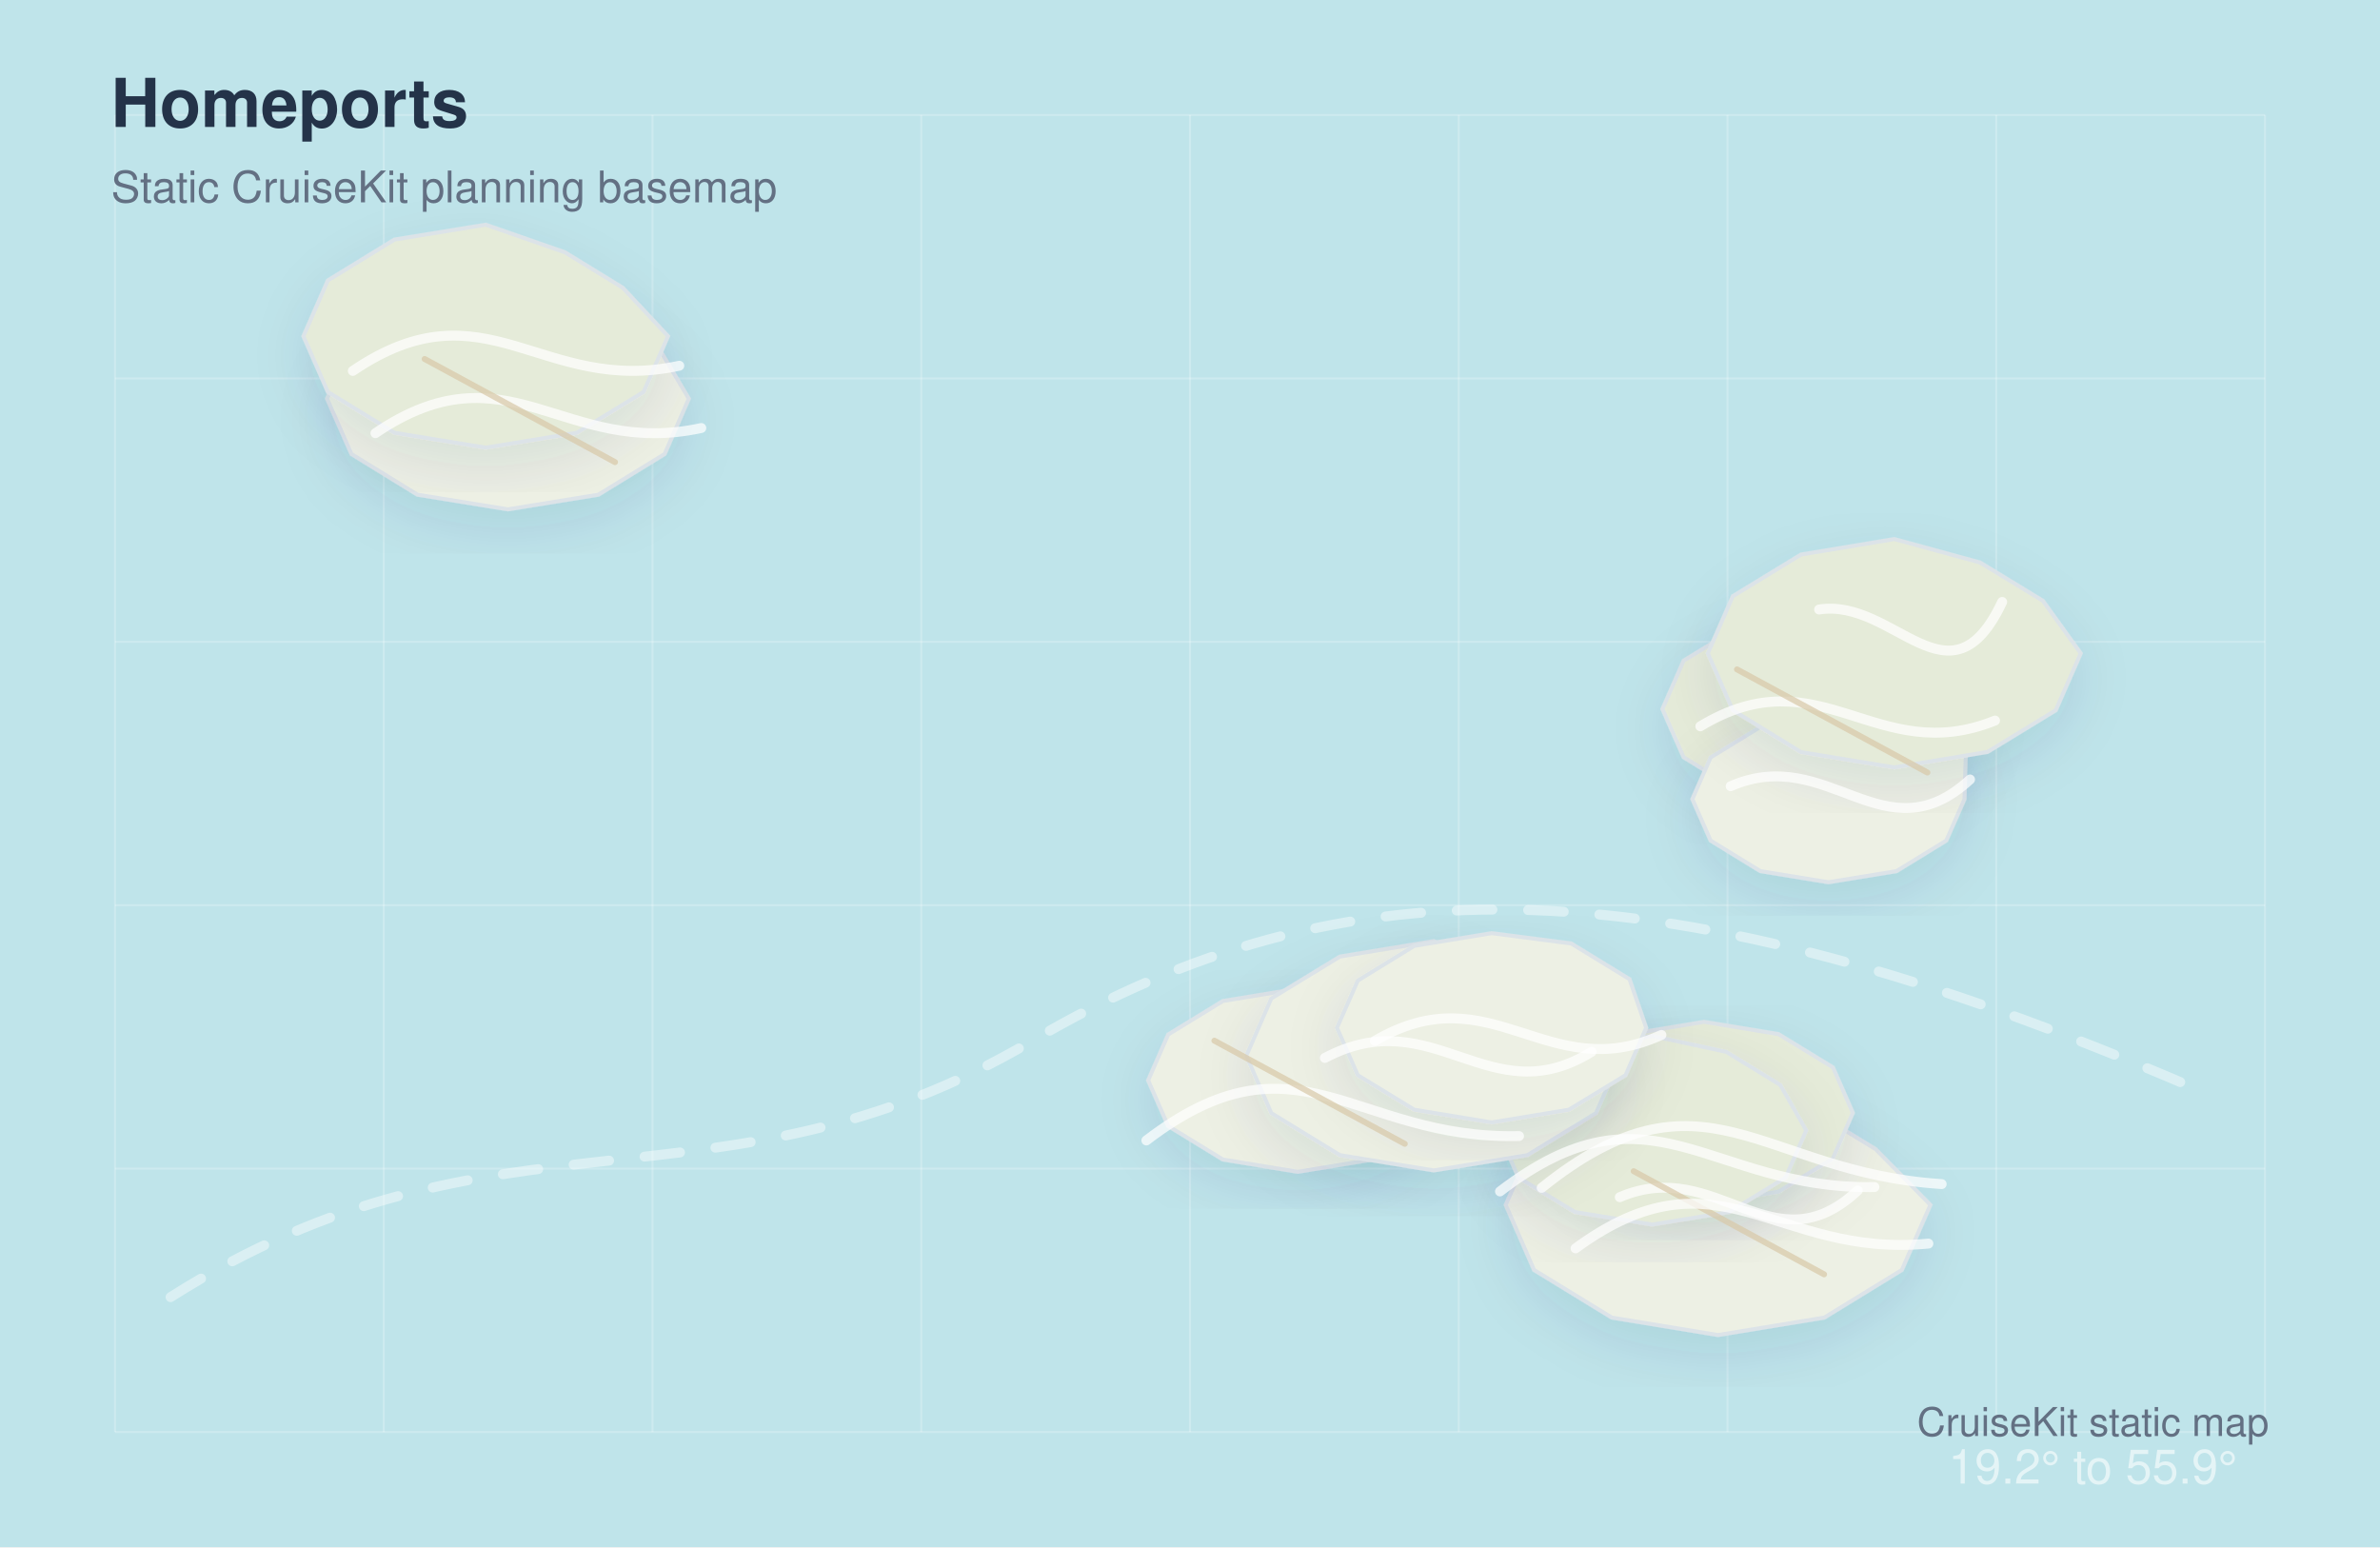
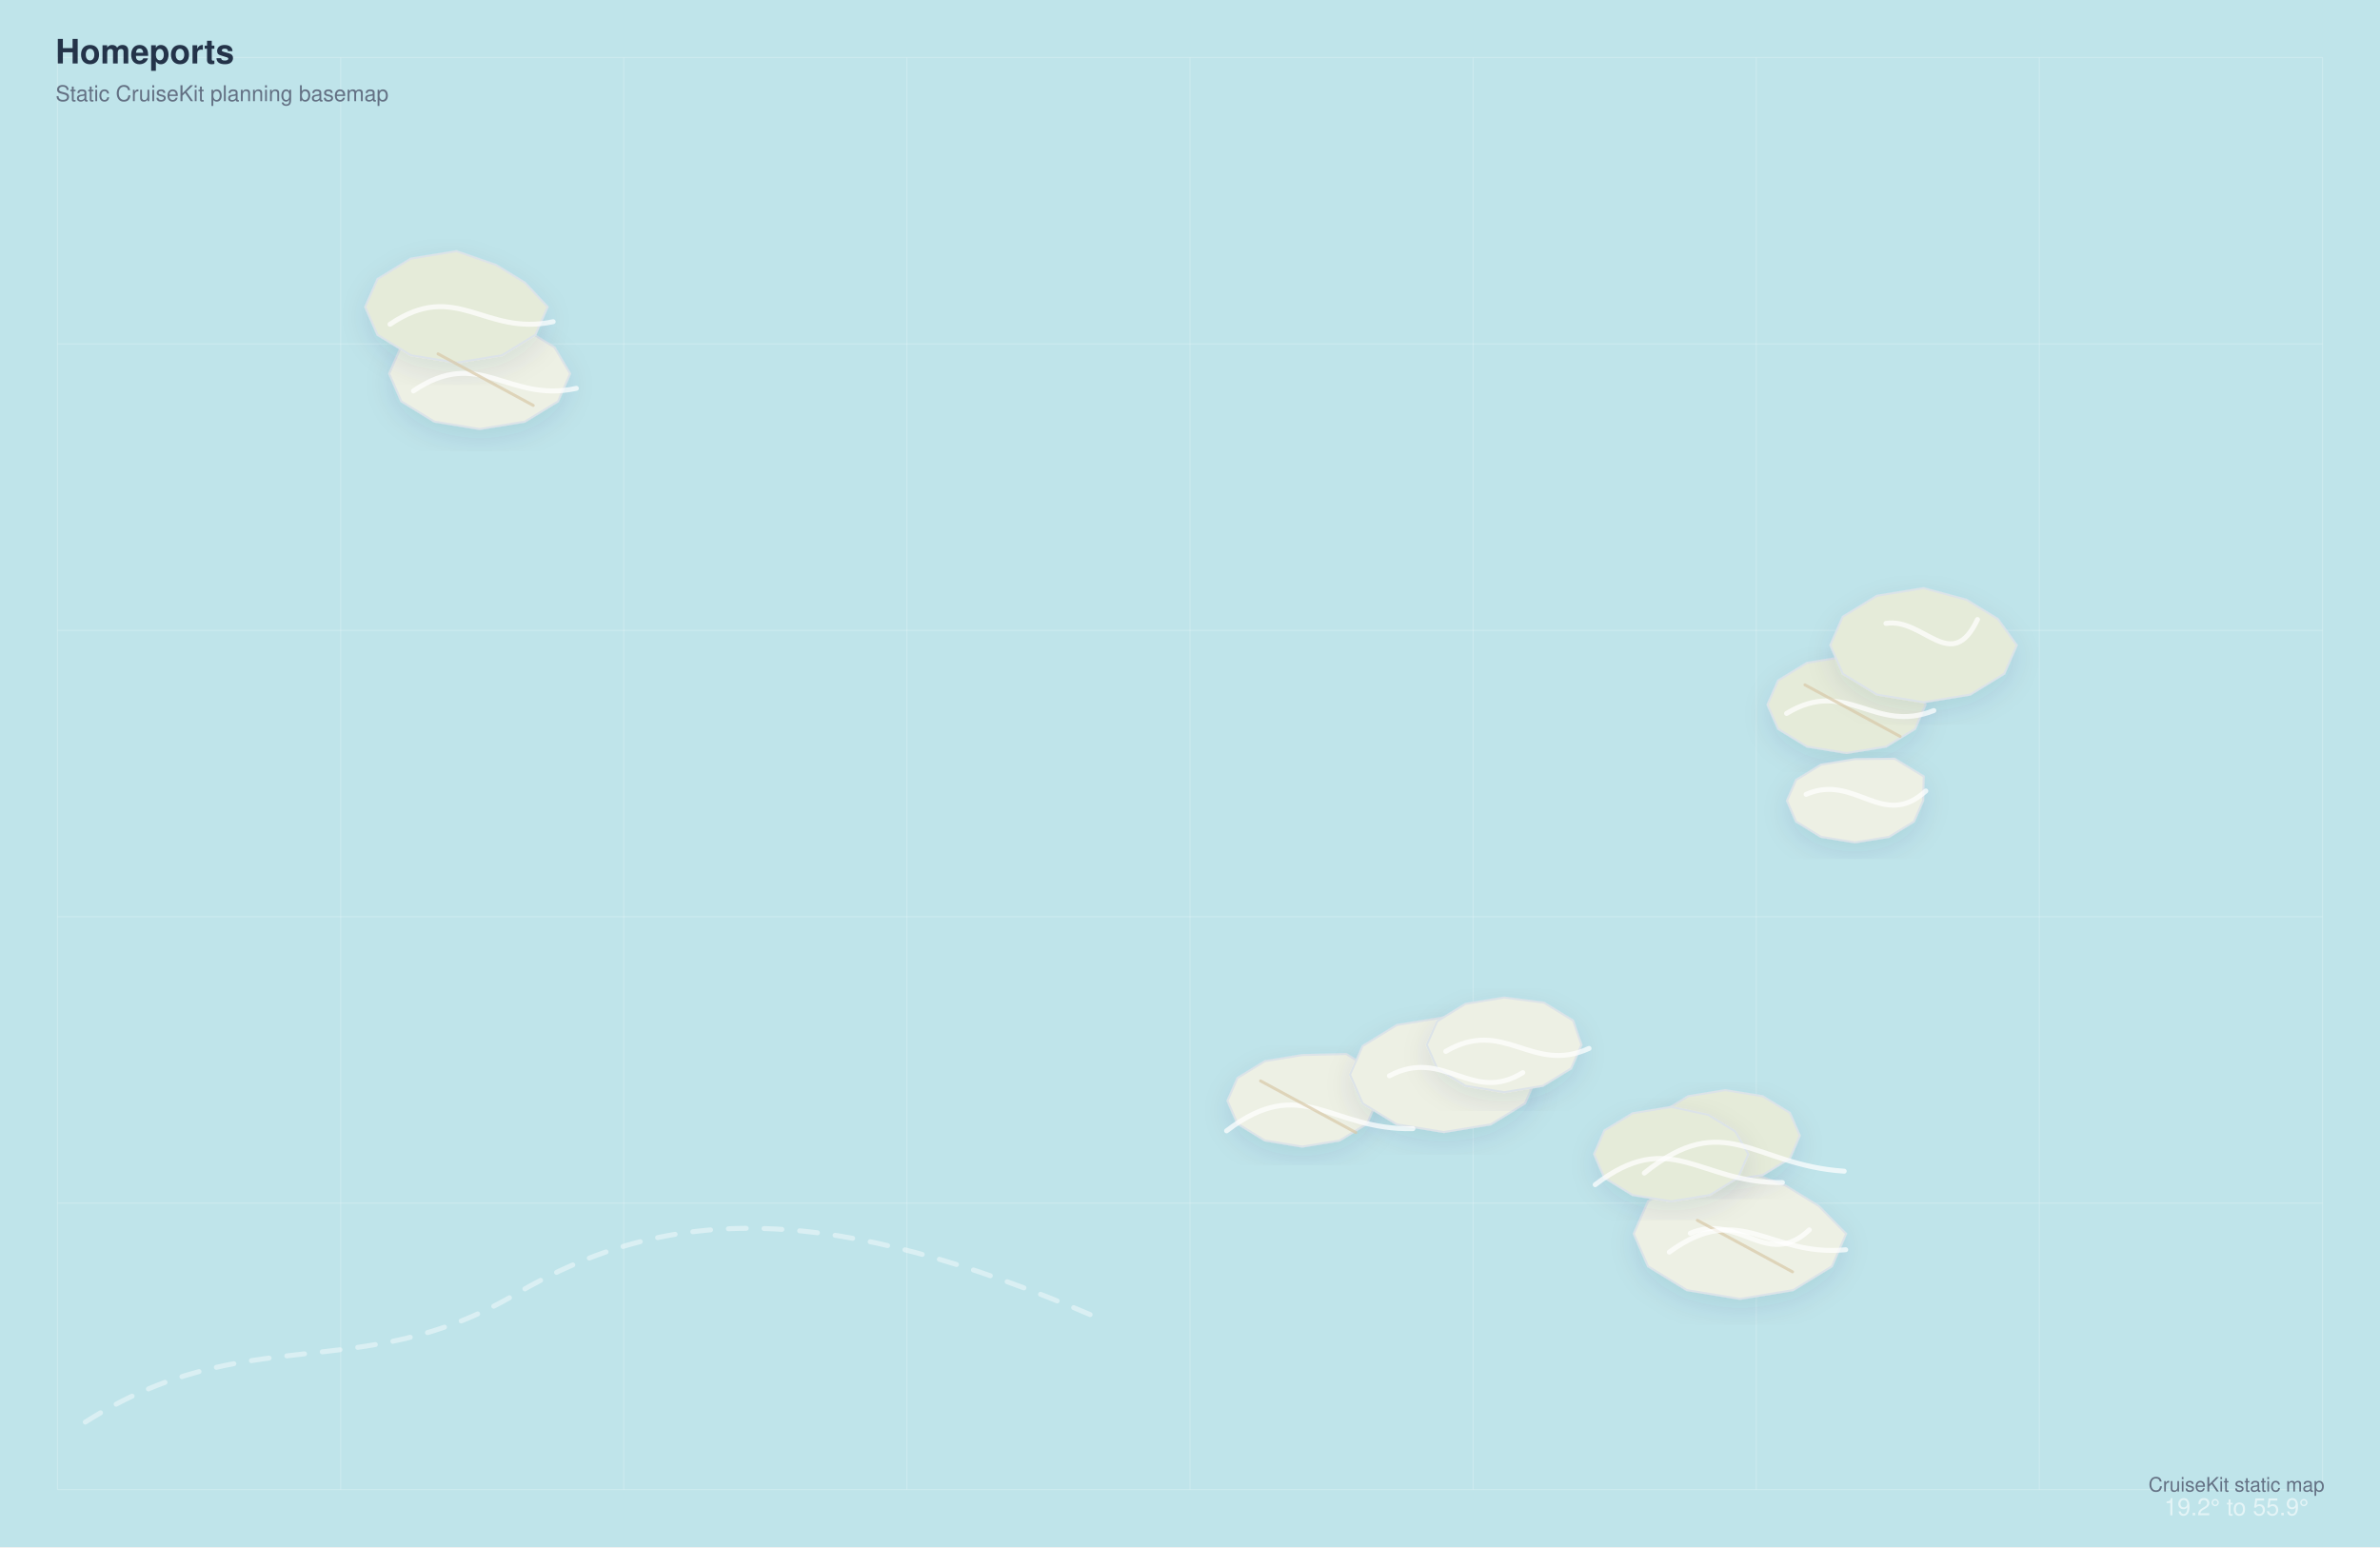
- <svg xmlns="http://www.w3.org/2000/svg" width="1200" height="780" viewBox="0 0 1200 780" role="img" aria-label="Homeports static cruise map">
+ <svg xmlns="http://www.w3.org/2000/svg" width="2400" height="1560" viewBox="0 0 2400 1560" role="img" aria-label="Homeports static cruise map">
  <defs>
    <linearGradient id="water" x1="0" y1="0" x2="1" y2="1">
      <stop offset="0" stop-color="#BFE4EA" />
      <stop offset="1" stop-color="#9BD2DD" />
    </linearGradient>
    <filter id="softShadow" x="-20%" y="-20%" width="140%" height="140%">
      <feDropShadow dx="0" dy="10" stdDeviation="14" flood-color="#23445A" flood-opacity="0.10" />
    </filter>
  </defs>
-   <rect width="1200" height="780" fill="#BFE4EA" />
-   <line x1="58.0" y1="58" x2="58.0" y2="722" stroke="#ffffff" stroke-opacity="0.22" stroke-width="1" />
-   <line x1="193.5" y1="58" x2="193.5" y2="722" stroke="#ffffff" stroke-opacity="0.22" stroke-width="1" />
-   <line x1="329.0" y1="58" x2="329.0" y2="722" stroke="#ffffff" stroke-opacity="0.22" stroke-width="1" />
-   <line x1="464.5" y1="58" x2="464.5" y2="722" stroke="#ffffff" stroke-opacity="0.22" stroke-width="1" />
-   <line x1="600.0" y1="58" x2="600.0" y2="722" stroke="#ffffff" stroke-opacity="0.22" stroke-width="1" />
-   <line x1="735.5" y1="58" x2="735.5" y2="722" stroke="#ffffff" stroke-opacity="0.22" stroke-width="1" />
-   <line x1="871.0" y1="58" x2="871.0" y2="722" stroke="#ffffff" stroke-opacity="0.22" stroke-width="1" />
-   <line x1="1006.5" y1="58" x2="1006.5" y2="722" stroke="#ffffff" stroke-opacity="0.22" stroke-width="1" />
-   <line x1="1142.0" y1="58" x2="1142.0" y2="722" stroke="#ffffff" stroke-opacity="0.22" stroke-width="1" />
-   <line x1="58" y1="58.0" x2="1142" y2="58.0" stroke="#ffffff" stroke-opacity="0.22" stroke-width="1" />
-   <line x1="58" y1="190.8" x2="1142" y2="190.8" stroke="#ffffff" stroke-opacity="0.22" stroke-width="1" />
-   <line x1="58" y1="323.6" x2="1142" y2="323.6" stroke="#ffffff" stroke-opacity="0.22" stroke-width="1" />
-   <line x1="58" y1="456.4" x2="1142" y2="456.4" stroke="#ffffff" stroke-opacity="0.22" stroke-width="1" />
-   <line x1="58" y1="589.2" x2="1142" y2="589.2" stroke="#ffffff" stroke-opacity="0.22" stroke-width="1" />
-   <line x1="58" y1="722.0" x2="1142" y2="722.0" stroke="#ffffff" stroke-opacity="0.22" stroke-width="1" />
-   <text x="1128" y="748" fill="#ffffff" fill-opacity="0.58" font-size="24" font-family="Helvetica" text-anchor="end">19.2° to 55.9°</text>
-   <path d="M 973.3 607.5 L 958.9 640.3 L 919.8 664.3 L 866.2 673.1 L 812.7 664.3 L 773.5 640.3 L 759.2 607.5 L 773.5 574.8 L 812.7 550.8 L 866.2 542.0 L 912.1 558.9 L 945.7 579.4 Z" fill="#EDF0E4" stroke="#DCE3E8" stroke-width="2" filter="url(#softShadow)" />
-   <path d="M 934.2 561.1 L 924.1 584.1 L 896.7 600.8 L 859.2 607.0 L 821.7 600.8 L 794.3 584.1 L 784.2 561.1 L 794.3 538.2 L 821.7 521.4 L 859.2 515.2 L 896.7 521.4 L 924.2 538.2 Z" fill="#E5EBD9" stroke="#DCE3E8" stroke-width="2" filter="url(#softShadow)" />
-   <path d="M 729.8 544.7 L 719.7 567.7 L 692.1 584.6 L 654.3 590.8 L 616.6 584.6 L 589.0 567.7 L 578.9 544.7 L 589.0 521.6 L 616.6 504.7 L 654.3 498.5 L 698.8 497.6 L 731.3 517.5 Z" fill="#EDF0E4" stroke="#DCE3E8" stroke-width="2" filter="url(#softShadow)" />
-   <path d="M 910.7 569.9 L 900.3 593.7 L 871.8 611.1 L 833.0 617.4 L 794.1 611.1 L 765.6 593.7 L 755.2 569.9 L 765.6 546.1 L 794.1 528.7 L 833.0 522.3 L 870.3 530.3 L 897.6 547.0 Z" fill="#E5EBD9" stroke="#DCE3E8" stroke-width="2" filter="url(#softShadow)" />
-   <path d="M 817.4 532.3 L 804.7 561.2 L 770.1 582.4 L 722.9 590.1 L 675.6 582.4 L 641.0 561.2 L 628.4 532.3 L 641.0 503.4 L 675.6 482.3 L 722.9 474.5 L 759.8 493.2 L 786.8 509.8 Z" fill="#EDF0E4" stroke="#DCE3E8" stroke-width="2" filter="url(#softShadow)" />
-   <path d="M 997.5 357.5 L 986.8 381.8 L 957.7 399.7 L 917.8 406.2 L 878.0 399.7 L 848.9 381.8 L 838.2 357.5 L 848.9 333.1 L 878.0 315.3 L 917.8 308.7 L 955.6 317.5 L 983.2 334.4 Z" fill="#E5EBD9" stroke="#DCE3E8" stroke-width="2" filter="url(#softShadow)" />
-   <path d="M 990.5 402.9 L 981.3 423.8 L 956.2 439.2 L 921.9 444.8 L 887.6 439.2 L 862.5 423.8 L 853.3 402.9 L 862.5 381.9 L 887.6 366.5 L 921.9 360.9 L 961.9 360.5 L 991.2 378.4 Z" fill="#EDF0E4" stroke="#DCE3E8" stroke-width="2" filter="url(#softShadow)" />
-   <path d="M 1049.1 329.4 L 1036.5 358.1 L 1002.1 379.1 L 955.1 386.9 L 908.1 379.2 L 873.7 358.1 L 861.1 329.4 L 873.7 300.6 L 908.1 279.6 L 955.1 271.8 L 998.3 283.6 L 1030.0 302.9 Z" fill="#E5EBD9" stroke="#DCE3E8" stroke-width="2" filter="url(#softShadow)" />
-   <path d="M 347.3 201.0 L 335.1 228.9 L 301.7 249.4 L 256.1 256.8 L 210.5 249.4 L 177.2 228.9 L 164.9 201.0 L 177.1 173.1 L 210.5 152.7 L 256.1 145.2 L 299.6 155.0 L 331.5 174.4 Z" fill="#EDF0E4" stroke="#DCE3E8" stroke-width="2" filter="url(#softShadow)" />
-   <path d="M 336.8 169.5 L 324.5 197.6 L 290.8 218.2 L 244.9 225.7 L 198.9 218.2 L 165.3 197.6 L 153.0 169.5 L 165.3 141.4 L 198.9 120.8 L 244.9 113.3 L 284.8 127.2 L 314.0 145.1 Z" fill="#E5EBD9" stroke="#DCE3E8" stroke-width="2" filter="url(#softShadow)" />
-   <path d="M 830.0 518.2 L 819.6 542.1 L 791.0 559.5 L 752.1 565.9 L 713.1 559.5 L 684.6 542.1 L 674.1 518.2 L 684.6 494.4 L 713.1 476.9 L 752.1 470.5 L 792.2 475.7 L 821.6 493.7 Z" fill="#EDF0E4" stroke="#DCE3E8" stroke-width="2" filter="url(#softShadow)" />
-   <path d="M 816.7 603.6 C 865.7 582.5 893.7 640.5 936.7 600.2" fill="none" stroke="#FFFFFF" stroke-width="5" stroke-linecap="round" stroke-opacity="0.72" />
-   <path d="M 823.7 590.5 L 919.7 642.5" fill="none" stroke="#D8C9AA" stroke-width="3" stroke-linecap="round" stroke-opacity="0.72" />
-   <path d="M 794.4 629.4 C 866.7 576.5 894.7 634.5 972.3 627.0" fill="none" stroke="#FFFFFF" stroke-width="5" stroke-linecap="round" stroke-opacity="0.72" />
-   <path d="M 777.3 598.9 C 859.2 533.1 887.2 591.1 979.0 597.0" fill="none" stroke="#FFFFFF" stroke-width="5" stroke-linecap="round" stroke-opacity="0.72" />
-   <path d="M 578.0 575.0 C 654.3 516.7 682.3 574.7 765.9 572.8" fill="none" stroke="#FFFFFF" stroke-width="5" stroke-linecap="round" stroke-opacity="0.72" />
-   <path d="M 612.3 524.7 L 708.3 576.7" fill="none" stroke="#D8C9AA" stroke-width="3" stroke-linecap="round" stroke-opacity="0.72" />
-   <path d="M 756.3 600.7 C 833.0 541.9 861.0 599.9 945.1 598.5" fill="none" stroke="#FFFFFF" stroke-width="5" stroke-linecap="round" stroke-opacity="0.72" />
-   <path d="M 668.0 533.4 C 722.9 504.3 750.9 562.3 802.5 530.3" fill="none" stroke="#FFFFFF" stroke-width="5" stroke-linecap="round" stroke-opacity="0.72" />
-   <path d="M 857.3 366.2 C 917.8 329.5 945.8 387.5 1005.9 363.3" fill="none" stroke="#FFFFFF" stroke-width="5" stroke-linecap="round" stroke-opacity="0.72" />
-   <path d="M 875.8 337.5 L 971.8 389.5" fill="none" stroke="#D8C9AA" stroke-width="3" stroke-linecap="round" stroke-opacity="0.72" />
-   <path d="M 872.6 396.4 C 921.9 374.9 949.9 432.9 993.3 393.0" fill="none" stroke="#FFFFFF" stroke-width="5" stroke-linecap="round" stroke-opacity="0.72" />
-   <path d="M 917.2 307.3 C 955.1 301.4 983.1 359.4 1009.5 303.5" fill="none" stroke="#FFFFFF" stroke-width="5" stroke-linecap="round" stroke-opacity="0.72" />
-   <path d="M 189.3 218.4 C 256.1 173.0 284.1 231.0 353.6 215.8" fill="none" stroke="#FFFFFF" stroke-width="5" stroke-linecap="round" stroke-opacity="0.72" />
-   <path d="M 214.1 181.0 L 310.1 233.0" fill="none" stroke="#D8C9AA" stroke-width="3" stroke-linecap="round" stroke-opacity="0.72" />
-   <path d="M 177.9 187.0 C 244.9 141.5 272.9 199.5 342.5 184.4" fill="none" stroke="#FFFFFF" stroke-width="5" stroke-linecap="round" stroke-opacity="0.72" />
-   <path d="M 693.2 524.8 C 752.1 490.2 780.1 548.2 837.7 521.8" fill="none" stroke="#FFFFFF" stroke-width="5" stroke-linecap="round" stroke-opacity="0.72" />
-   <path d="M 86 654 C 250 550 362 618 520 525 S 840 434 1105 548" fill="none" stroke="#FFFFFF" stroke-opacity="0.42" stroke-width="5" stroke-dasharray="18 18" stroke-linecap="round" />
+   <rect width="2400" height="1560" fill="#BFE4EA" />
+   <line x1="58.0" y1="58" x2="58.0" y2="1502" stroke="#ffffff" stroke-opacity="0.22" stroke-width="1" />
+   <line x1="343.5" y1="58" x2="343.5" y2="1502" stroke="#ffffff" stroke-opacity="0.22" stroke-width="1" />
+   <line x1="629.0" y1="58" x2="629.0" y2="1502" stroke="#ffffff" stroke-opacity="0.22" stroke-width="1" />
+   <line x1="914.5" y1="58" x2="914.5" y2="1502" stroke="#ffffff" stroke-opacity="0.22" stroke-width="1" />
+   <line x1="1200.0" y1="58" x2="1200.0" y2="1502" stroke="#ffffff" stroke-opacity="0.22" stroke-width="1" />
+   <line x1="1485.5" y1="58" x2="1485.5" y2="1502" stroke="#ffffff" stroke-opacity="0.22" stroke-width="1" />
+   <line x1="1771.0" y1="58" x2="1771.0" y2="1502" stroke="#ffffff" stroke-opacity="0.22" stroke-width="1" />
+   <line x1="2056.5" y1="58" x2="2056.5" y2="1502" stroke="#ffffff" stroke-opacity="0.22" stroke-width="1" />
+   <line x1="2342.0" y1="58" x2="2342.0" y2="1502" stroke="#ffffff" stroke-opacity="0.22" stroke-width="1" />
+   <line x1="58" y1="58.0" x2="2342" y2="58.0" stroke="#ffffff" stroke-opacity="0.22" stroke-width="1" />
+   <line x1="58" y1="346.8" x2="2342" y2="346.8" stroke="#ffffff" stroke-opacity="0.22" stroke-width="1" />
+   <line x1="58" y1="635.6" x2="2342" y2="635.6" stroke="#ffffff" stroke-opacity="0.22" stroke-width="1" />
+   <line x1="58" y1="924.4" x2="2342" y2="924.4" stroke="#ffffff" stroke-opacity="0.22" stroke-width="1" />
+   <line x1="58" y1="1213.2" x2="2342" y2="1213.2" stroke="#ffffff" stroke-opacity="0.22" stroke-width="1" />
+   <line x1="58" y1="1502.0" x2="2342" y2="1502.0" stroke="#ffffff" stroke-opacity="0.22" stroke-width="1" />
+   <text x="2328" y="1528" fill="#ffffff" fill-opacity="0.58" font-size="24" font-family="Helvetica" text-anchor="end">19.2° to 55.9°</text>
+   <path d="M 1861.6 1244.1 L 1847.3 1276.9 L 1808.1 1300.9 L 1754.6 1309.7 L 1701.1 1300.9 L 1661.9 1276.9 L 1647.5 1244.1 L 1661.9 1211.4 L 1701.1 1187.4 L 1754.6 1178.6 L 1800.5 1195.5 L 1834.0 1216.1 Z" fill="#EDF0E4" stroke="#DCE3E8" stroke-width="2" filter="url(#softShadow)" />
+   <path d="M 1814.9 1145.1 L 1804.9 1168.1 L 1777.4 1184.8 L 1739.9 1191.0 L 1702.4 1184.8 L 1675.0 1168.1 L 1664.9 1145.1 L 1675.0 1122.2 L 1702.4 1105.4 L 1739.9 1099.3 L 1777.4 1105.4 L 1804.9 1122.2 Z" fill="#E5EBD9" stroke="#DCE3E8" stroke-width="2" filter="url(#softShadow)" />
+   <path d="M 1388.6 1110.0 L 1378.5 1133.1 L 1350.9 1150.0 L 1313.2 1156.2 L 1275.5 1150.0 L 1247.9 1133.1 L 1237.8 1110.0 L 1247.9 1087.0 L 1275.5 1070.1 L 1313.2 1063.9 L 1357.6 1062.9 L 1390.2 1082.8 Z" fill="#EDF0E4" stroke="#DCE3E8" stroke-width="2" filter="url(#softShadow)" />
+   <path d="M 1763.0 1163.8 L 1752.6 1187.6 L 1724.2 1205.0 L 1685.3 1211.4 L 1646.4 1205.0 L 1617.9 1187.6 L 1607.5 1163.8 L 1617.9 1140.0 L 1646.4 1122.6 L 1685.3 1116.2 L 1722.6 1124.2 L 1749.9 1141.0 Z" fill="#E5EBD9" stroke="#DCE3E8" stroke-width="2" filter="url(#softShadow)" />
+   <path d="M 1550.5 1083.7 L 1537.8 1112.6 L 1503.2 1133.8 L 1456.0 1141.5 L 1408.7 1133.8 L 1374.1 1112.6 L 1361.4 1083.7 L 1374.1 1054.8 L 1408.7 1033.6 L 1456.0 1025.9 L 1492.8 1044.6 L 1519.9 1061.1 Z" fill="#EDF0E4" stroke="#DCE3E8" stroke-width="2" filter="url(#softShadow)" />
+   <path d="M 1941.7 710.6 L 1931.1 735.0 L 1901.9 752.8 L 1862.1 759.3 L 1822.3 752.8 L 1793.1 735.0 L 1782.4 710.6 L 1793.1 686.2 L 1822.2 668.4 L 1862.1 661.9 L 1899.8 670.6 L 1927.4 687.5 Z" fill="#E5EBD9" stroke="#DCE3E8" stroke-width="2" filter="url(#softShadow)" />
+   <path d="M 1939.2 807.4 L 1930.0 828.4 L 1904.9 843.8 L 1870.6 849.4 L 1836.3 843.8 L 1811.2 828.4 L 1802.0 807.4 L 1811.2 786.5 L 1836.3 771.1 L 1870.6 765.5 L 1910.6 765.1 L 1939.9 783.0 Z" fill="#EDF0E4" stroke="#DCE3E8" stroke-width="2" filter="url(#softShadow)" />
+   <path d="M 2033.7 650.6 L 2021.1 679.3 L 1986.7 700.4 L 1939.7 708.1 L 1892.7 700.4 L 1858.3 679.4 L 1845.7 650.6 L 1858.3 621.9 L 1892.7 600.8 L 1939.7 593.1 L 1983.0 604.8 L 2014.6 624.2 Z" fill="#E5EBD9" stroke="#DCE3E8" stroke-width="2" filter="url(#softShadow)" />
+   <path d="M 574.9 376.8 L 562.7 404.7 L 529.3 425.1 L 483.7 432.6 L 438.1 425.1 L 404.7 404.7 L 392.5 376.8 L 404.7 348.9 L 438.1 328.5 L 483.7 321.0 L 527.2 330.7 L 559.1 350.2 Z" fill="#EDF0E4" stroke="#DCE3E8" stroke-width="2" filter="url(#softShadow)" />
+   <path d="M 552.2 309.5 L 539.8 337.6 L 506.2 358.2 L 460.3 365.7 L 414.3 358.2 L 380.7 337.6 L 368.3 309.5 L 380.7 281.4 L 414.3 260.8 L 460.3 253.3 L 500.2 267.2 L 529.4 285.1 Z" fill="#E5EBD9" stroke="#DCE3E8" stroke-width="2" filter="url(#softShadow)" />
+   <path d="M 1594.7 1053.6 L 1584.3 1077.4 L 1555.8 1094.9 L 1516.8 1101.3 L 1477.8 1094.9 L 1449.3 1077.4 L 1438.8 1053.6 L 1449.3 1029.8 L 1477.8 1012.3 L 1516.8 1005.9 L 1556.9 1011.1 L 1586.3 1029.1 Z" fill="#EDF0E4" stroke="#DCE3E8" stroke-width="2" filter="url(#softShadow)" />
+   <path d="M 1704.5 1243.6 C 1753.6 1222.5 1781.6 1280.5 1824.5 1240.2" fill="none" stroke="#FFFFFF" stroke-width="5" stroke-linecap="round" stroke-opacity="0.72" />
+   <path d="M 1711.6 1230.5 L 1807.6 1282.5" fill="none" stroke="#D8C9AA" stroke-width="3" stroke-linecap="round" stroke-opacity="0.72" />
+   <path d="M 1683.3 1262.6 C 1755.6 1209.8 1783.6 1267.8 1861.2 1260.2" fill="none" stroke="#FFFFFF" stroke-width="5" stroke-linecap="round" stroke-opacity="0.72" />
+   <path d="M 1658.1 1182.9 C 1739.9 1117.1 1767.9 1175.1 1859.7 1181.0" fill="none" stroke="#FFFFFF" stroke-width="5" stroke-linecap="round" stroke-opacity="0.72" />
+   <path d="M 1236.9 1140.3 C 1313.2 1082.0 1341.2 1140.0 1424.8 1138.1" fill="none" stroke="#FFFFFF" stroke-width="5" stroke-linecap="round" stroke-opacity="0.72" />
+   <path d="M 1271.2 1090.0 L 1367.2 1142.0" fill="none" stroke="#D8C9AA" stroke-width="3" stroke-linecap="round" stroke-opacity="0.72" />
+   <path d="M 1608.6 1194.6 C 1685.3 1135.8 1713.3 1193.8 1797.4 1192.4" fill="none" stroke="#FFFFFF" stroke-width="5" stroke-linecap="round" stroke-opacity="0.72" />
+   <path d="M 1401.1 1084.8 C 1456.0 1055.7 1484.0 1113.7 1535.6 1081.6" fill="none" stroke="#FFFFFF" stroke-width="5" stroke-linecap="round" stroke-opacity="0.72" />
+   <path d="M 1801.6 719.4 C 1862.1 682.6 1890.1 740.6 1950.1 716.5" fill="none" stroke="#FFFFFF" stroke-width="5" stroke-linecap="round" stroke-opacity="0.72" />
+   <path d="M 1820.1 690.6 L 1916.1 742.6" fill="none" stroke="#D8C9AA" stroke-width="3" stroke-linecap="round" stroke-opacity="0.72" />
+   <path d="M 1821.3 801.0 C 1870.6 779.4 1898.6 837.4 1942.0 797.6" fill="none" stroke="#FFFFFF" stroke-width="5" stroke-linecap="round" stroke-opacity="0.72" />
+   <path d="M 1901.8 628.6 C 1939.7 622.6 1967.7 680.6 1994.1 624.7" fill="none" stroke="#FFFFFF" stroke-width="5" stroke-linecap="round" stroke-opacity="0.72" />
+   <path d="M 416.9 394.2 C 483.7 348.8 511.7 406.8 581.2 391.6" fill="none" stroke="#FFFFFF" stroke-width="5" stroke-linecap="round" stroke-opacity="0.72" />
+   <path d="M 441.7 356.8 L 537.7 408.8" fill="none" stroke="#D8C9AA" stroke-width="3" stroke-linecap="round" stroke-opacity="0.72" />
+   <path d="M 393.3 327.0 C 460.3 281.5 488.3 339.5 557.8 324.4" fill="none" stroke="#FFFFFF" stroke-width="5" stroke-linecap="round" stroke-opacity="0.72" />
+   <path d="M 1457.9 1060.2 C 1516.8 1025.6 1544.8 1083.6 1602.4 1057.2" fill="none" stroke="#FFFFFF" stroke-width="5" stroke-linecap="round" stroke-opacity="0.72" />
+   <path d="M 86 1434 C 250 1330 362 1398 520 1305 S 840 1214 1105 1328" fill="none" stroke="#FFFFFF" stroke-opacity="0.42" stroke-width="5" stroke-dasharray="18 18" stroke-linecap="round" />
  <text x="56" y="64" fill="#243349" font-size="34" font-family="Helvetica" font-weight="800">Homeports</text>
  <text x="56" y="102" fill="#637083" font-size="22" font-family="Helvetica">Static CruiseKit planning basemap</text>
-   <text x="1144" y="724" fill="#637083" font-size="20" font-family="Helvetica" text-anchor="end">CruiseKit static map</text>
+   <text x="2344" y="1504" fill="#637083" font-size="20" font-family="Helvetica" text-anchor="end">CruiseKit static map</text>
</svg>
